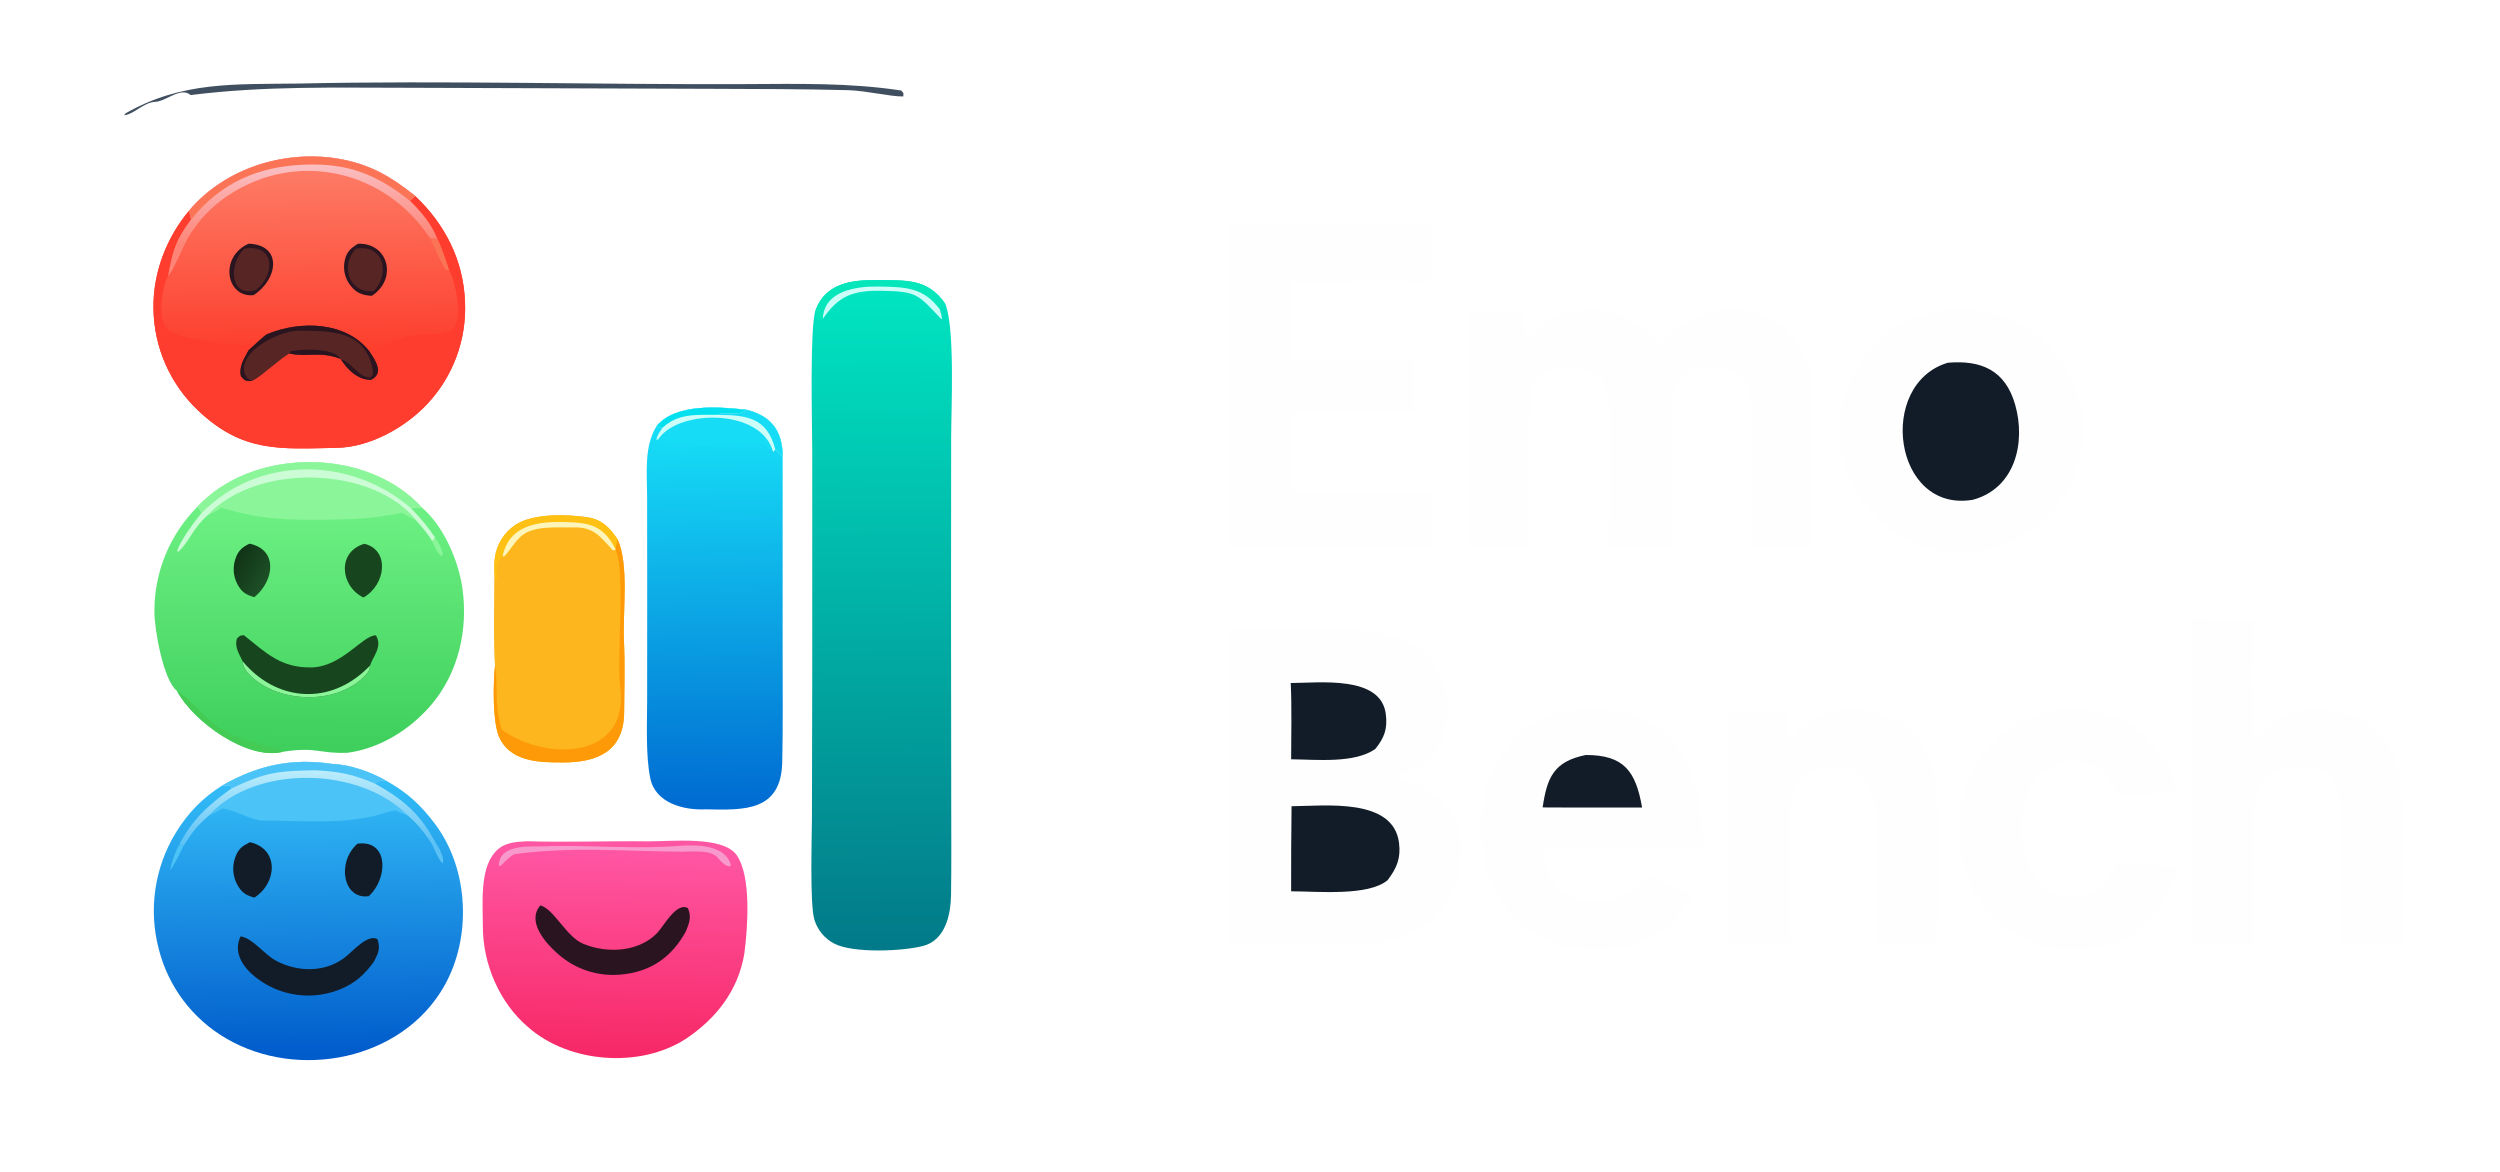
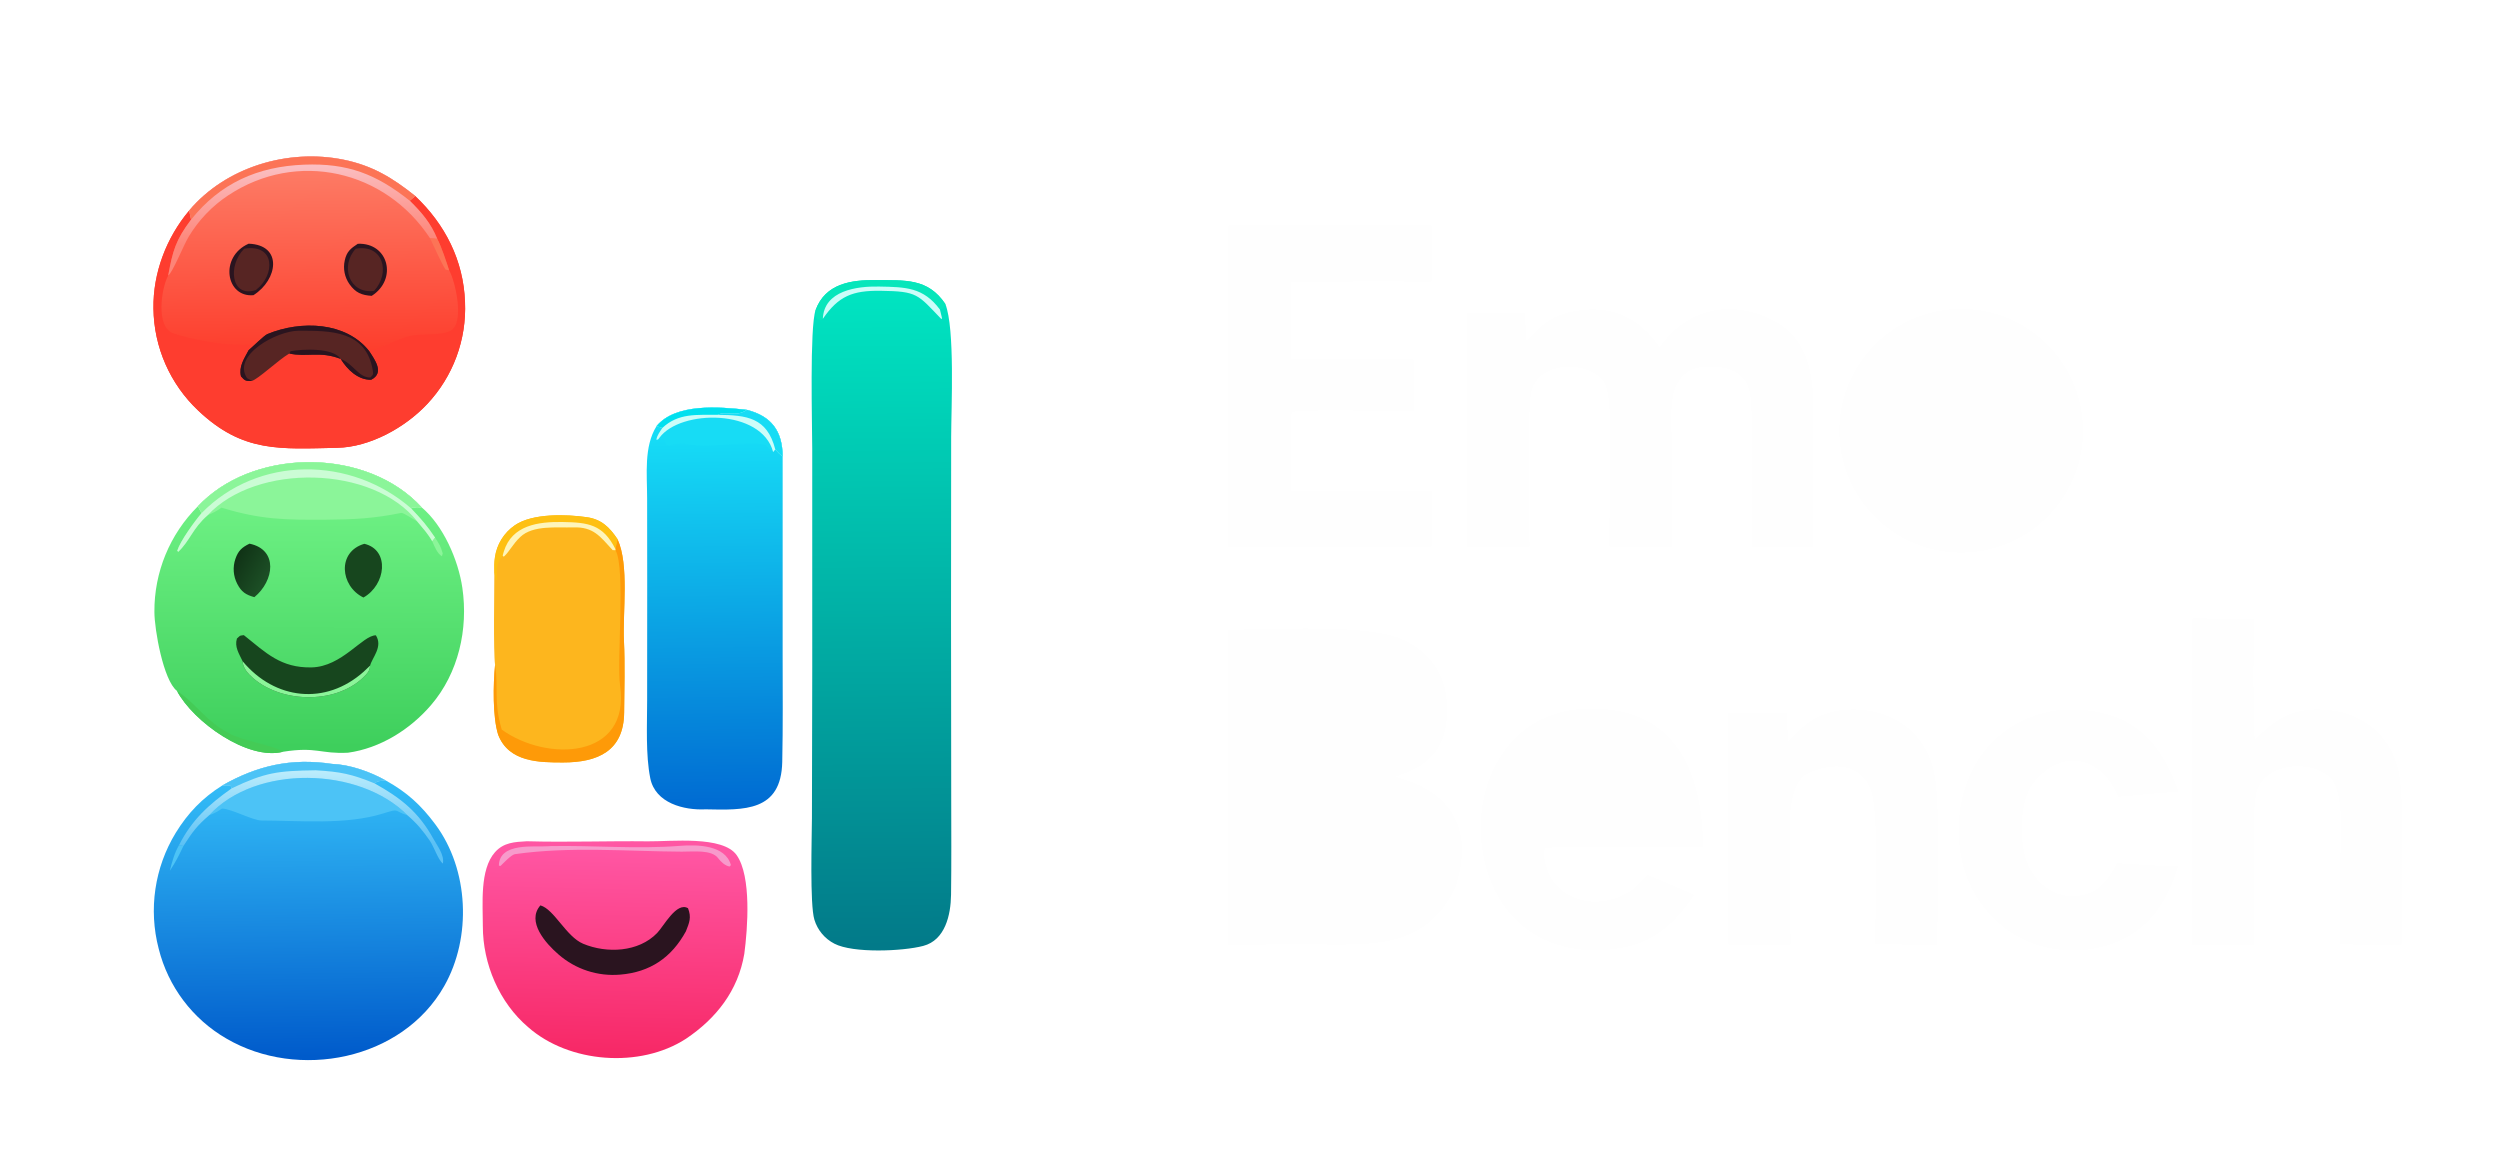
<svg xmlns="http://www.w3.org/2000/svg" version="1.1" style="display: block;" viewBox="250 600 1600 750" width="1024" height="480" preserveAspectRatio="xMidYMid meet">
  <defs>
    <linearGradient id="Gradient1" gradientUnits="userSpaceOnUse" x1="641.059" y1="1275.08" x2="644.287" y2="1144.72">
      <stop class="stop0" offset="0" stop-opacity="1" stop-color="rgb(247,40,102)" />
      <stop class="stop1" offset="1" stop-opacity="1" stop-color="rgb(255,86,163)" />
    </linearGradient>
    <linearGradient id="Gradient2" gradientUnits="userSpaceOnUse" x1="708.713" y1="1116.09" x2="705.31" y2="879.55">
      <stop class="stop0" offset="0" stop-opacity="1" stop-color="rgb(0,107,210)" />
      <stop class="stop1" offset="1" stop-opacity="1" stop-color="rgb(22,220,246)" />
    </linearGradient>
    <linearGradient id="Gradient3" gradientUnits="userSpaceOnUse" x1="400.547" y1="958.234" x2="420.019" y2="969.515">
      <stop class="stop0" offset="0" stop-opacity="1" stop-color="rgb(16,51,22)" />
      <stop class="stop1" offset="1" stop-opacity="1" stop-color="rgb(28,78,37)" />
    </linearGradient>
    <linearGradient id="Gradient4" gradientUnits="userSpaceOnUse" x1="446.71" y1="1077.9" x2="447.238" y2="925.184">
      <stop class="stop0" offset="0" stop-opacity="1" stop-color="rgb(62,207,92)" />
      <stop class="stop1" offset="1" stop-opacity="1" stop-color="rgb(109,240,131)" />
    </linearGradient>
    <linearGradient id="Gradient5" gradientUnits="userSpaceOnUse" x1="445.527" y1="755.285" x2="444.495" y2="706.798">
      <stop class="stop0" offset="0" stop-opacity="1" stop-color="rgb(253,132,119)" />
      <stop class="stop1" offset="1" stop-opacity="1" stop-color="rgb(251,190,193)" />
    </linearGradient>
    <linearGradient id="Gradient6" gradientUnits="userSpaceOnUse" x1="448.244" y1="824.475" x2="446.952" y2="710.921">
      <stop class="stop0" offset="0" stop-opacity="1" stop-color="rgb(253,62,45)" />
      <stop class="stop1" offset="1" stop-opacity="1" stop-color="rgb(253,122,100)" />
    </linearGradient>
    <linearGradient id="Gradient7" gradientUnits="userSpaceOnUse" x1="447.003" y1="1140.32" x2="446.819" y2="1094.01">
      <stop class="stop0" offset="0" stop-opacity="1" stop-color="rgb(91,193,245)" />
      <stop class="stop1" offset="1" stop-opacity="1" stop-color="rgb(186,236,252)" />
    </linearGradient>
    <linearGradient id="Gradient8" gradientUnits="userSpaceOnUse" x1="448.318" y1="1276.11" x2="445.844" y2="1101.29">
      <stop class="stop0" offset="0" stop-opacity="1" stop-color="rgb(0,91,203)" />
      <stop class="stop1" offset="1" stop-opacity="1" stop-color="rgb(51,188,247)" />
    </linearGradient>
    <linearGradient id="Gradient9" gradientUnits="userSpaceOnUse" x1="815.081" y1="1205.16" x2="811.889" y2="787.924">
      <stop class="stop0" offset="0" stop-opacity="1" stop-color="rgb(2,122,137)" />
      <stop class="stop1" offset="1" stop-opacity="1" stop-color="rgb(0,228,193)" />
    </linearGradient>
  </defs>
  <path transform="translate(0,0)" fill="url(#Gradient9)" d="M 771.956 798.503 C 778.178 781.428 794.819 779.046 810.803 779.26 C 829.009 779.504 843.817 777.788 855.066 794.633 C 861.208 810.518 858.809 860.337 858.742 879.784 L 858.663 995.578 L 858.782 1110.79 C 858.821 1131.4 858.946 1152.25 858.674 1172.65 C 858.501 1185.64 854.887 1201.69 840.915 1205.37 C 827.637 1208.87 795.929 1210.15 784.044 1203.97 C 777.848 1200.8 773.212 1195.25 771.208 1188.59 C 768.234 1178.86 769.574 1136.24 769.64 1123.59 L 769.839 1026.85 L 769.828 887.092 C 769.814 872.036 768.131 809.736 771.956 798.503 z" />
  <path transform="translate(0,0)" fill="rgb(6,230,187)" d="M 771.956 798.503 C 778.178 781.428 794.819 779.046 810.803 779.26 C 829.009 779.504 843.817 777.788 855.066 794.633 C 853.057 797.747 854.361 796.996 851.575 798.155 C 840.983 783.722 829.279 783.718 812.536 783.39 C 798.386 783.113 777.29 785.941 776.62 804.049 C 776.042 804.8 776.463 804.397 775.117 804.94 L 775.334 804.799 L 773.039 804.451 C 772.104 803.535 772.141 800.254 771.956 798.503 z" />
  <path transform="translate(0,0)" fill="rgb(204,253,249)" d="M 776.62 804.049 C 777.29 785.941 798.386 783.113 812.536 783.39 C 829.279 783.718 840.983 783.722 851.575 798.155 L 852.91 803.712 L 852.48 804.214 C 837.226 788.351 837.348 786.426 813.635 786.11 C 795.682 785.87 786.633 789.429 776.62 804.049 z" />
  <path transform="translate(0,0)" fill="url(#Gradient8)" d="M 392.075 1102.81 C 414.602 1089.96 436.265 1084.99 462.418 1088.89 C 473.928 1089.26 487.058 1093.96 497.039 1099.59 C 510.554 1107.12 519.429 1115.23 528.7 1127.71 C 550.147 1156.59 551.963 1199.94 534.311 1231.07 C 507.324 1278.67 440.778 1291.48 394.913 1264.69 C 373.267 1252.19 357.623 1231.44 351.561 1207.18 C 344.979 1182.01 348.909 1155.25 362.45 1133.04 C 370.254 1120.33 379.47 1110.74 392.075 1102.81 z" />
  <path transform="translate(0,0)" fill="rgb(76,195,246)" d="M 383.926 1121.71 C 413.518 1089.27 480.005 1090.49 510.813 1121.82 C 501.248 1118.78 506.386 1117.17 494.913 1120.71 C 471.209 1128.02 442.142 1125.17 417.379 1125.12 C 411.69 1125.11 398.416 1117.7 392.094 1117.47 C 389.575 1119.13 388.608 1119.84 385.803 1120.97 L 383.926 1121.71 z" />
  <path transform="translate(0,0)" fill="url(#Gradient7)" d="M 392.075 1102.81 C 414.602 1089.96 436.265 1084.99 462.418 1088.89 C 473.928 1089.26 487.058 1093.96 497.039 1099.59 C 494.08 1099.79 491.953 1099.52 489.781 1101.39 C 506.595 1110.76 517.862 1119.67 527.352 1136.79 C 529.894 1141.37 534.506 1147.19 533.445 1152.66 C 530.323 1150.25 527.904 1142.1 524.917 1137.82 C 520.484 1131.47 516.772 1126.91 510.813 1121.82 C 480.005 1090.49 413.518 1089.27 383.926 1121.71 C 375.856 1128.69 373.213 1132.41 367.404 1141.41 L 364.505 1141.01 C 372.774 1124.72 383.504 1114.98 398.237 1104.56 L 397.618 1102.93 C 395.187 1102.49 394.573 1102.65 392.075 1102.81 z" />
  <path transform="translate(0,0)" fill="rgb(76,195,246)" d="M 392.075 1102.81 C 414.602 1089.96 436.265 1084.99 462.418 1088.89 C 473.928 1089.26 487.058 1093.96 497.039 1099.59 C 494.08 1099.79 491.953 1099.52 489.781 1101.39 C 475.023 1095.33 467.711 1093.9 451.994 1092.98 C 427.619 1093.34 419.839 1094.31 398.237 1104.56 L 397.618 1102.93 C 395.187 1102.49 394.573 1102.65 392.075 1102.81 z" />
  <path transform="translate(0,0)" fill="rgb(76,195,246)" d="M 364.505 1141.01 L 367.404 1141.41 C 364.279 1147.97 362.682 1151.23 358.713 1157.28 C 360.032 1151.76 361.665 1145.91 364.505 1141.01 z" />
-   <path transform="translate(0,0)" fill="rgb(18,28,40)" d="M 403.959 1199.29 C 411.541 1200.29 418.961 1210.55 425.981 1214.47 C 440.524 1222.59 459.18 1222.7 472.168 1211.57 C 476.552 1207.81 486.1 1197.45 491.637 1201.15 C 493.473 1207.22 492.188 1209.71 489.398 1215.34 C 483.404 1223.59 477.666 1228.99 467.988 1233.04 C 454.238 1238.73 438.754 1238.51 425.166 1232.45 C 413.111 1227.05 396.92 1214.13 403.959 1199.29 z" />
-   <path transform="translate(0,0)" fill="rgb(18,28,40)" d="M 478.84 1139.91 C 479.622 1139.85 480.405 1139.8 481.188 1139.77 C 498.618 1139.25 498.155 1162.35 486.044 1173.55 C 469.571 1175.97 465.229 1151.78 478.84 1139.91 z" />
-   <path transform="translate(0,0)" fill="rgb(18,28,40)" d="M 409.976 1139 C 428.516 1143.16 427.711 1164.88 412.777 1174.48 C 407.378 1172.94 404.598 1171.29 401.78 1166.06 C 398.912 1160.7 398.47 1154.38 400.566 1148.68 C 402.596 1143.14 404.958 1141.52 409.976 1139 z" />
  <path transform="translate(0,0)" fill="url(#Gradient6)" d="M 371.048 734.774 C 394.591 706.79 434.41 695.028 469.768 702.175 C 488.262 705.913 501.281 713.843 515.716 725.428 C 534.86 743.481 546.661 766.704 547.61 793.23 C 548.699 817.412 539.952 841.005 523.363 858.633 C 509.208 873.697 486.687 886.191 465.763 886.603 C 429.4 887.317 405.52 889.919 376.883 862.795 C 358.857 845.812 348.505 822.232 348.203 797.467 C 347.854 774.726 356.454 752.118 371.048 734.774 z" />
  <path transform="translate(0,0)" fill="rgb(254,61,47)" d="M 515.716 725.428 C 534.86 743.481 546.661 766.704 547.61 793.23 C 548.699 817.412 539.952 841.005 523.363 858.633 C 509.208 873.697 486.687 886.191 465.763 886.603 C 429.4 887.317 405.52 889.919 376.883 862.795 C 358.857 845.812 348.505 822.232 348.203 797.467 C 347.854 774.726 356.454 752.118 371.048 734.774 L 372.307 740.54 C 362.486 753.578 360.541 760.467 357.636 776.351 C 353.255 784.408 349.386 809.509 361.131 813.427 C 373.861 817.673 397.122 821.784 410.495 820.542 C 409.081 822.812 409.523 821.604 409.114 824.146 C 411.58 822.078 419.066 814.662 421.176 813.79 C 442.659 804.914 471.353 805.916 486.199 824.601 C 490.11 824.751 507.111 815.607 513.31 814.783 C 520.222 813.373 532.501 814.986 538.522 811.571 C 547.633 806.405 541.19 779.241 537.426 772.983 C 535.625 767.397 532.475 757.856 529.855 752.878 C 525.714 742.763 519.86 735.952 512.227 728.458 L 515.716 725.428 z" />
  <path transform="translate(0,0)" fill="rgb(87,37,35)" d="M 409.114 824.146 C 411.58 822.078 419.066 814.662 421.176 813.79 C 442.659 804.914 471.353 805.916 486.199 824.601 C 489.931 830.328 496.214 838.676 487.513 843.06 C 479.068 843.203 472.283 836.534 468.048 829.721 C 454.649 824.481 446.127 828.792 435.159 826.231 C 427.647 830.731 415.501 842.484 411.055 843.86 C 407.141 843.948 406.617 843.549 404.225 840.841 C 402.74 834.598 406.159 829.774 409.114 824.146 z" />
  <path transform="translate(0,0)" fill="rgb(42,20,31)" d="M 409.114 824.146 C 411.58 822.078 419.066 814.662 421.176 813.79 C 442.659 804.914 471.353 805.916 486.199 824.601 C 489.931 830.328 496.214 838.676 487.513 843.06 C 479.068 843.203 472.283 836.534 468.048 829.721 C 476.399 833.038 479.365 841.584 487.006 841.641 C 488.498 840.048 489.049 840.001 488.621 837.312 C 484.504 811.394 461.423 811.645 441.096 811.67 C 427.345 811.686 398.331 827.26 408.098 842.003 L 409.326 842.681 C 410.76 843.487 410.275 843.08 411.055 843.86 C 407.141 843.948 406.617 843.549 404.225 840.841 C 402.74 834.598 406.159 829.774 409.114 824.146 z" />
  <path transform="translate(0,0)" fill="rgb(42,20,31)" d="M 435.159 826.231 L 435.945 824.769 C 443.681 823.37 463.261 822.378 468.048 829.721 C 454.649 824.481 446.127 828.792 435.159 826.231 z" />
  <path transform="translate(0,0)" fill="url(#Gradient5)" d="M 371.048 734.774 C 394.591 706.79 434.41 695.028 469.768 702.175 C 488.262 705.913 501.281 713.843 515.716 725.428 L 512.227 728.458 C 519.86 735.952 525.714 742.763 529.855 752.878 L 525.257 752.53 C 496.515 708.758 440.043 695.924 396.146 724.978 C 385.804 731.793 377.131 740.852 370.771 751.48 C 367.321 757.216 360.613 774.216 357.636 776.351 C 360.541 760.467 362.486 753.578 372.307 740.54 L 371.048 734.774 z" />
  <path transform="translate(0,0)" fill="rgb(252,116,86)" d="M 371.048 734.774 C 394.591 706.79 434.41 695.028 469.768 702.175 C 488.262 705.913 501.281 713.843 515.716 725.428 L 512.227 728.458 C 490.785 711.424 472.547 704.303 444.659 705.383 C 414.963 706.533 390.948 717.208 372.307 740.54 L 371.048 734.774 z" />
  <path transform="translate(0,0)" fill="rgb(252,116,86)" d="M 529.855 752.878 C 532.475 757.856 535.625 767.397 537.426 772.983 L 535.13 772.511 C 532.354 768.082 527.707 757.666 525.257 752.53 L 529.855 752.878 z" />
  <path transform="translate(0,0)" fill="rgb(42,20,31)" d="M 409.134 755.965 C 431.137 756.751 427.845 779.051 412.205 788.923 C 394.556 790.517 390.216 764.35 409.134 755.965 z" />
  <path transform="translate(0,0)" fill="rgb(87,37,35)" d="M 406.303 759.175 C 426.191 755.823 426.402 775.91 413.74 785.631 C 397.701 790.917 395.624 769.684 406.303 759.175 z" />
  <path transform="translate(0,0)" fill="rgb(42,20,31)" d="M 478.996 756.014 C 498.735 755.205 504.56 778.754 487.889 789.35 C 481.459 788.914 477.629 787.394 473.694 781.915 C 470.579 777.513 469.464 772.002 470.622 766.735 C 471.868 761.004 474.377 759.052 478.996 756.014 z" />
  <path transform="translate(0,0)" fill="rgb(87,37,35)" d="M 477.664 759.198 C 495.424 756.004 500.003 774.774 489.39 786.156 C 473.487 788.308 467.485 770.264 477.664 759.198 z" />
  <path transform="translate(0,0)" fill="url(#Gradient4)" d="M 376.659 923.999 C 377.648 922.962 378.664 921.951 379.707 920.967 C 416.048 886.356 485.568 887.258 519.821 924.675 C 533.672 936.239 543.322 958.394 545.916 976.267 C 549.738 1002.6 543.475 1030.75 525.834 1051.29 C 512.407 1066.92 493.327 1078.88 472.713 1081.74 C 454.98 1082.65 452.71 1077.72 431.144 1081.13 C 408.515 1086.93 373.608 1061.82 363.27 1042.19 C 354.556 1035.49 348.813 1002.85 348.817 991.564 C 348.65 966.218 358.683 941.869 376.659 923.999 z" />
  <path transform="translate(0,0)" fill="rgb(139,245,153)" d="M 376.659 923.999 C 377.648 922.962 378.664 921.951 379.707 920.967 C 416.048 886.356 485.568 887.258 519.821 924.675 C 517.092 925.349 517.26 925.265 514.472 924.724 L 513.08 925.324 C 519.786 932.42 523.002 936.033 528.47 944.101 L 526.643 946.419 C 523.939 941.637 520.599 937.99 517.086 933.771 C 515.064 932.666 508.031 927.995 506.838 928.241 C 489.677 931.79 476.212 932.482 458.889 932.609 C 432.764 932.802 416.801 932.587 391.755 924.885 C 388.119 927.445 387.073 927.877 382.948 929.711 C 373.26 938.108 371.711 945.892 364.047 953.195 L 363.441 952.437 C 365.38 946.225 374.633 933.493 379.011 928.401 L 376.659 923.999 z" />
  <path transform="translate(0,0)" fill="rgb(203,252,213)" d="M 376.659 923.999 C 377.648 922.962 378.664 921.951 379.707 920.967 C 416.048 886.356 485.568 887.258 519.821 924.675 C 517.092 925.349 517.26 925.265 514.472 924.724 L 513.08 925.324 C 519.786 932.42 523.002 936.033 528.47 944.101 L 526.643 946.419 C 523.939 941.637 520.599 937.99 517.086 933.771 C 488.874 897.705 414.041 896.227 382.948 929.711 C 373.26 938.108 371.711 945.892 364.047 953.195 L 363.441 952.437 C 365.38 946.225 374.633 933.493 379.011 928.401 L 376.659 923.999 z" />
  <path transform="translate(0,0)" fill="rgb(139,245,153)" d="M 376.659 923.999 C 377.648 922.962 378.664 921.951 379.707 920.967 C 416.048 886.356 485.568 887.258 519.821 924.675 C 517.092 925.349 517.26 925.265 514.472 924.724 L 513.08 925.324 C 474.595 891.8 415.184 891.36 379.011 928.401 L 376.659 923.999 z" />
  <path transform="translate(0,0)" fill="rgb(68,203,86)" d="M 363.27 1042.19 L 364.294 1042.89 C 376.29 1051.17 381.459 1061.15 396.228 1069.18 C 406.316 1074.67 425.105 1076.9 431.144 1081.13 C 408.515 1086.93 373.608 1061.82 363.27 1042.19 z" />
  <path transform="translate(0,0)" fill="rgb(139,245,153)" d="M 528.47 944.101 C 531.22 948.488 531.972 949.311 533.343 954.168 L 532.852 955.984 C 529.958 954.46 527.97 949.554 526.643 946.419 L 528.47 944.101 z" />
  <path transform="translate(0,0)" fill="rgb(23,70,30)" d="M 405.268 1023.19 C 402.898 1018.19 400.006 1013.94 401.63 1008.66 C 404.279 1006.38 402.814 1007 406.057 1006.49 C 420.377 1017.95 429.744 1027.51 449.346 1027.14 C 468.855 1026.77 482.062 1006.53 490.565 1006.6 C 495.204 1013.95 488.171 1020.86 486.876 1025.97 C 486.563 1028.53 486.147 1029.69 484.314 1031.7 C 466.938 1050.83 430.963 1050.47 411.956 1033.97 C 408.643 1031.1 405.482 1027.54 405.268 1023.19 z" />
  <path transform="translate(0,0)" fill="rgb(139,245,153)" d="M 405.268 1023.19 C 425.941 1047.96 458.379 1051.67 482.819 1029.83 C 484.208 1028.59 485.561 1027.3 486.876 1025.97 C 486.563 1028.53 486.147 1029.69 484.314 1031.7 C 466.938 1050.83 430.963 1050.47 411.956 1033.97 C 408.643 1031.1 405.482 1027.54 405.268 1023.19 z" />
  <path transform="translate(0,0)" fill="rgb(23,70,30)" d="M 483.189 948.033 C 499.681 951.976 496.951 974.365 482.606 982.416 C 467.649 975.148 465.626 953.111 483.189 948.033 z" />
  <path transform="translate(0,0)" fill="url(#Gradient3)" d="M 409.681 947.947 C 428.184 951.757 425.53 971.766 412.795 982.19 C 407.352 980.663 404.502 978.876 401.847 973.684 C 399.28 968.739 398.85 962.958 400.658 957.687 C 402.481 952.371 404.874 950.299 409.681 947.947 z" />
  <path transform="translate(0,0)" fill="rgb(254,254,254)" d="M 1035.69 1002.97 C 1063.87 1003.17 1124.28 998.803 1147.55 1009.26 C 1159.18 1014.49 1168.96 1023.6 1173.29 1035.79 C 1177.3 1047.07 1177.35 1065.05 1171.85 1075.95 C 1165.79 1087.99 1154.93 1093.27 1142.7 1097.11 C 1180.17 1106.64 1193.47 1132.07 1181.3 1168.28 C 1161.93 1208.31 1126.57 1204.43 1088.62 1204.41 L 1035.71 1204.54 C 1036.68 1138.38 1035.93 1069.26 1035.69 1002.97 z" />
-   <path transform="translate(0,0)" fill="rgb(18,28,40)" d="M 1076.6 1115.99 C 1098.2 1115.8 1141.71 1110.45 1145.37 1139.41 C 1146.62 1149.29 1143.94 1155.54 1138.1 1163.28 C 1125.84 1173.66 1093.59 1170.48 1076.32 1170.43 C 1076.28 1152.29 1076.37 1134.14 1076.6 1115.99 z" />
-   <path transform="translate(0,0)" fill="rgb(18,28,40)" d="M 1076.07 1037.14 C 1094.59 1037.05 1133.76 1032.12 1136.91 1056.97 C 1138.1 1066.37 1136.02 1072.15 1130.19 1079.33 C 1116.98 1088.7 1092.63 1086.12 1076.33 1085.94 C 1076.37 1070.38 1076.8 1052.51 1076.07 1037.14 z" />
  <path transform="translate(0,0)" fill="url(#Gradient2)" d="M 670.173 872.741 C 682.461 857.934 710.266 860.335 728.008 862.307 C 743.787 866.337 750.785 875.888 750.904 892.147 L 750.89 1018.5 C 750.913 1041.53 751.133 1064.88 750.637 1087.67 C 749.945 1119.53 726.226 1118.48 701.636 1117.97 C 687.783 1118.66 669.378 1114.08 666.167 1098.04 C 663.166 1083.05 664.169 1063.96 664.167 1048.38 L 664.212 972.495 L 664.161 918.828 C 664.161 903.424 661.986 885.957 670.173 872.741 z" />
  <path transform="translate(0,0)" fill="rgb(23,220,245)" d="M 670.173 872.741 C 682.461 857.934 710.266 860.335 728.008 862.307 C 743.787 866.337 750.785 875.888 750.904 892.147 C 749.033 890.873 747.767 889.304 746.181 887.643 L 744.817 889.307 C 742.586 888.034 740.404 884.787 739.417 884.611 C 723.395 881.764 705.465 887.398 689.252 884.223 C 682.532 882.907 679.909 885.565 676.597 884.88 L 674.791 880.99 L 672.035 880.163 C 670.911 881.556 671.612 881.183 670.028 881.451 C 670.734 878.278 672.144 876.59 673.914 873.876 L 670.173 872.741 z" />
  <path transform="translate(0,0)" fill="rgb(204,253,249)" d="M 670.173 872.741 C 682.461 857.934 710.266 860.335 728.008 862.307 C 743.787 866.337 750.785 875.888 750.904 892.147 C 749.033 890.873 747.767 889.304 746.181 887.643 L 744.817 889.307 C 737.455 861.441 685.328 861.915 672.035 880.163 C 670.911 881.556 671.612 881.183 670.028 881.451 C 670.734 878.278 672.144 876.59 673.914 873.876 L 670.173 872.741 z" />
  <path transform="translate(0,0)" fill="rgb(1,224,239)" d="M 670.173 872.741 C 682.461 857.934 710.266 860.335 728.008 862.307 C 720.715 867.276 714.916 862.621 709.247 865.492 C 696.004 865.602 684.164 864.21 673.914 873.876 L 670.173 872.741 z" />
  <path transform="translate(0,0)" fill="rgb(23,220,245)" d="M 728.008 862.307 C 743.787 866.337 750.785 875.888 750.904 892.147 C 749.033 890.873 747.767 889.304 746.181 887.643 C 740.945 867.07 727.85 865.696 709.247 865.492 C 714.916 862.621 720.715 867.276 728.008 862.307 z" />
  <path transform="translate(0,0)" fill="rgb(254,254,254)" d="M 1312.14 822.235 C 1314.03 819.578 1317.17 815.862 1319.5 813.484 C 1329.33 803.471 1342.78 797.832 1356.82 797.835 C 1370.17 797.774 1386.48 803.615 1395.89 813.036 C 1414.14 831.312 1410.32 862.766 1410.3 886.778 C 1410.19 907.827 1410.26 928.876 1410.51 949.924 L 1370.97 949.979 L 1371.08 889.431 C 1371.1 877.897 1371.56 866.275 1370.39 854.823 C 1369.42 841.47 1360.59 835.366 1347.75 834.763 C 1338.69 834.338 1330.89 835.024 1325.08 842.94 C 1318.89 851.373 1319.69 862.891 1319.74 872.72 C 1319.82 890.344 1319.89 907.912 1319.97 925.5 L 1320.02 949.914 L 1280.07 949.979 L 1280.12 887.485 C 1280.14 876.547 1281.87 850.16 1275.35 842.872 C 1263.84 830.027 1231.66 831.584 1229.58 853.391 C 1228.37 865.999 1228.65 876.25 1228.68 888.419 L 1228.89 949.951 L 1188.88 949.982 L 1188.87 800.201 L 1225.81 800.05 C 1226.25 806.093 1226.58 812.144 1226.81 818.198 C 1238.97 805.523 1244.99 800.62 1262.93 798.365 C 1284.29 796.142 1300.33 804.927 1312.14 822.235 z" />
  <path transform="translate(0,0)" fill="url(#Gradient1)" d="M 587.181 1138.4 C 612.869 1139.14 638.981 1138.14 664.547 1138.45 C 679.346 1138.62 712.57 1134.7 721.447 1147.27 C 731.051 1160.86 728.495 1194.26 726.363 1210.41 C 722.389 1234.11 708.271 1251.88 689.02 1264.81 C 659.626 1283.91 614.165 1280.46 588.014 1257.38 C 569.575 1241.73 558.971 1216.86 559.019 1192.7 C 559.046 1178.72 556.912 1156.59 566.776 1145.43 C 572.355 1139.12 579.414 1138.85 587.181 1138.4 z" />
  <path transform="translate(0,0)" fill="rgb(42,20,31)" d="M 595.858 1179.44 C 604.648 1181.86 612.31 1199.42 623.196 1203.99 C 638.246 1210.31 658.7 1209.47 670.597 1197.09 C 674.937 1192.57 683.006 1176.98 690.321 1181.25 C 692.641 1187.12 691.203 1190.4 688.982 1196.04 C 679.816 1212.79 666.164 1222.17 646.949 1223.76 C 632.567 1225 618.3 1220.33 607.432 1210.83 C 599.291 1203.81 586.781 1189.81 595.858 1179.44 z" />
  <path transform="translate(0,0)" fill="rgb(247,154,203)" d="M 602.235 1141.5 C 629.319 1140.95 657.632 1143.54 685.15 1141.34 C 696.183 1140.46 714.279 1140.75 717.789 1153.66 L 716.919 1154.58 C 714.066 1154.07 711.385 1151.61 709.58 1149.21 C 705.412 1143.68 694.064 1145.08 686.25 1145.06 C 650.613 1144.84 615.051 1141.64 579.578 1146.65 C 577.322 1146.97 572.098 1152.45 570.395 1154.17 L 569.278 1154.04 C 569.469 1138.85 592.222 1142.27 601.277 1141.58 L 602.235 1141.5 z" />
  <path transform="translate(0,0)" fill="rgb(254,254,254)" d="M 1494.51 798.425 C 1537.23 792.542 1576.62 822.447 1582.42 865.177 C 1588.23 907.907 1558.25 947.235 1515.51 952.96 C 1472.88 958.671 1433.68 928.787 1427.89 886.169 C 1422.1 843.552 1451.91 804.293 1494.51 798.425 z" />
-   <path transform="translate(0,0)" fill="rgb(18,28,40)" d="M 1496.61 832.159 C 1518.08 830.307 1533.39 837.036 1539.67 858.898 C 1546.69 883.319 1539.64 912.535 1512.67 919.851 C 1461.62 928.549 1451 845.675 1496.61 832.159 z" />
  <path transform="translate(0,0)" fill="rgb(254,254,254)" d="M 1036.04 744.261 L 1166.16 744.212 L 1166.17 780.393 C 1136.84 779.782 1105.63 780.334 1076.16 780.348 L 1076.25 830.07 L 1154.86 830.066 C 1154.7 841.123 1154.7 852.183 1154.88 863.241 C 1135.63 863.246 1094.29 861.743 1077.48 863.471 C 1075.6 865.856 1076.27 865.941 1076.21 869.75 L 1076.15 914.011 L 1166.21 913.992 L 1166.16 949.932 L 1035.98 949.941 L 1036.04 744.261 z" />
  <path transform="translate(0,0)" fill="rgb(254,254,254)" d="M 1652.96 995.818 L 1692.68 995.911 C 1692.04 1020.15 1691.91 1049.61 1692.97 1073.7 C 1703.95 1062.21 1714.61 1054.49 1731.3 1054.08 C 1746.31 1053.71 1760.56 1057.75 1771.47 1068.45 C 1777.73 1074.6 1782.18 1082.34 1784.36 1090.83 C 1788.18 1105.16 1787.17 1130.28 1787.14 1145.83 L 1787.11 1204.59 L 1747.57 1204.45 C 1747.92 1186.7 1747.72 1168.3 1747.78 1150.5 C 1747.94 1138.02 1750.6 1107.63 1741.77 1098.19 C 1729.67 1085.26 1696.67 1087.99 1693.66 1109.42 C 1691.92 1121.71 1692.42 1133.24 1692.45 1145.71 L 1692.69 1204.67 C 1679.61 1204.39 1666.04 1204.56 1652.92 1204.55 L 1652.96 995.818 z" />
  <path transform="translate(0,0)" fill="rgb(254,254,254)" d="M 1256.26 1054.27 C 1317.36 1047.8 1339.42 1086.79 1339.99 1142.31 L 1276.19 1142.08 C 1267.39 1142.05 1246.06 1141.41 1238.83 1142.96 C 1238.08 1144.43 1237.99 1144.72 1238.1 1146.36 C 1240.15 1175.95 1271.68 1185.02 1294.22 1169.76 C 1298.34 1166.97 1301.06 1163.54 1304.25 1159.87 L 1314.26 1164 L 1334.28 1172.69 C 1322.55 1190.12 1309.76 1202.48 1288.41 1206.51 C 1267.8 1210.3 1246.48 1207.86 1228.91 1195.91 C 1194.22 1172.34 1188.43 1115.56 1211.61 1082.25 C 1222.73 1066.28 1237.08 1057.63 1256.26 1054.27 z" />
-   <path transform="translate(0,0)" fill="rgb(18,28,40)" d="M 1264.89 1083.2 C 1289.45 1083.14 1296.93 1093.73 1300.94 1116.81 L 1275.5 1116.8 C 1262.77 1116.85 1250.03 1116.84 1237.3 1116.75 C 1240.11 1097.34 1244.59 1087.34 1264.89 1083.2 z" />
  <path transform="translate(0,0)" fill="rgb(254,254,254)" d="M 1429.58 1054.28 C 1431.53 1054.14 1433.49 1054.07 1435.45 1054.05 C 1449.92 1053.95 1464.33 1058.68 1474.64 1069.17 C 1480.75 1075.5 1485.09 1083.33 1487.21 1091.87 C 1490.96 1106.42 1490.07 1131.33 1490.05 1147 L 1489.98 1204.68 C 1476.82 1204.41 1463.23 1204.51 1450.04 1204.45 C 1450.11 1185.39 1452.99 1117.94 1447 1104.4 C 1444.45 1098.62 1439.92 1093.98 1433.91 1091.86 C 1425.31 1088.83 1413.91 1091.42 1406 1095.41 C 1392.52 1105.02 1395.8 1131.99 1395.83 1147.24 L 1395.93 1204.66 C 1382.81 1204.39 1369.18 1204.54 1356.02 1204.52 L 1356.03 1056.2 C 1368.45 1055.98 1381.31 1056.13 1393.76 1056.13 L 1394.15 1074.52 C 1405.98 1062.41 1412.34 1056.94 1429.58 1054.28 z" />
  <path transform="translate(0,0)" fill="rgb(253,182,30)" d="M 566.379 966.409 C 566.304 963.021 566.266 960.055 566.752 956.68 C 567.938 948.356 572.566 940.914 579.506 936.168 C 590.709 928.424 612.424 929.084 625.648 931.012 C 635 932.376 640.189 937.57 645.209 945.058 C 652.83 961.681 648.425 991.704 649.34 1010.35 C 650.036 1024.55 649.578 1042 649.454 1055.97 C 649.236 1080.6 632.647 1087.99 610.312 1087.97 C 595.449 1087.96 575.658 1087.99 568.83 1070.22 C 565.215 1058.87 565.63 1037.93 566.843 1025.49 C 565.669 1017.29 566.381 976.663 566.379 966.409 z" />
  <path transform="translate(0,0)" fill="rgb(254,154,8)" d="M 645.209 945.058 C 652.83 961.681 648.425 991.704 649.34 1010.35 C 650.036 1024.55 649.578 1042 649.454 1055.97 C 649.236 1080.6 632.647 1087.99 610.312 1087.97 C 595.449 1087.96 575.658 1087.99 568.83 1070.22 C 565.215 1058.87 565.63 1037.93 566.843 1025.49 C 569.212 1040.85 565.705 1048.19 571.104 1066.94 C 600.121 1087.88 653.566 1085.89 646.855 1038.88 C 644.588 1023 650.509 963.624 643.913 952.143 L 643.847 951.363 L 645.209 945.058 z" />
  <path transform="translate(0,0)" fill="rgb(254,192,18)" d="M 566.379 966.409 C 566.304 963.021 566.266 960.055 566.752 956.68 C 567.938 948.356 572.566 940.914 579.506 936.168 C 590.709 928.424 612.424 929.084 625.648 931.012 C 635 932.376 640.189 937.57 645.209 945.058 L 643.847 951.363 L 643.913 952.143 L 642.098 952.068 C 633.976 943.192 629.793 937.146 617.005 937.524 C 606.323 937.839 591.171 935.953 583.044 943.604 C 578.115 948.243 576.214 952.828 572.411 956.313 L 571.709 955.557 C 567.242 961.926 568.04 962.587 568.039 971.448 L 567.383 971.142 C 567.307 970.753 567.23 970.365 567.153 969.976 L 566.379 966.409 z" />
  <path transform="translate(0,0)" fill="rgb(254,245,187)" d="M 571.709 955.557 C 571.939 954.704 572.182 953.854 572.437 953.008 C 577.605 936.053 594.572 933.842 609.903 934.08 C 626.552 934.337 635.945 935.652 643.847 951.363 L 643.913 952.143 L 642.098 952.068 C 633.976 943.192 629.793 937.146 617.005 937.524 C 606.323 937.839 591.171 935.953 583.044 943.604 C 578.115 948.243 576.214 952.828 572.411 956.313 L 571.709 955.557 z" />
  <path transform="translate(0,0)" fill="rgb(254,254,254)" d="M 1568.34 1054.34 C 1608.53 1052.1 1631.36 1068.96 1644.18 1106.73 C 1632.07 1107.32 1617.87 1108.89 1605.63 1109.94 C 1595.67 1085.27 1570.83 1077.83 1552.11 1100.2 C 1543.29 1110.75 1542.85 1130.26 1545.04 1143.53 C 1548.22 1162.73 1564.4 1177.88 1584.82 1172.4 C 1594.94 1169.76 1600.28 1160.99 1605.03 1152.39 C 1609.04 1152.84 1613.77 1152.98 1617.86 1153.21 C 1625.78 1154 1635.8 1154.14 1643.9 1154.47 C 1640.36 1165.48 1637.98 1171.87 1631.41 1181.46 C 1610.28 1212.36 1563.36 1216.32 1533.91 1194.55 C 1517.68 1182.44 1507.07 1164.26 1504.5 1144.17 C 1498.57 1100.08 1522.47 1060.13 1568.34 1054.34 z" />
-   <path transform="translate(0,0)" fill="rgb(64,79,96)" d="M 440.765 653.472 C 535.716 651.4 631.292 654.232 726.285 653.83 C 760.133 653.687 793.268 652.817 826.816 657.931 C 828.607 660.115 828.175 658.89 828.12 661.739 C 820.228 661.913 804.017 658.008 792.962 657.719 C 763.516 656.948 734.188 656.957 704.75 656.844 L 511.975 656.181 C 463.908 656.201 419.826 654.872 372.013 660.843 C 365.591 655.353 356.469 664.816 349.507 665.157 C 341.767 665.536 336.216 672.906 329.553 673.779 L 330.361 672.547 C 366.308 651.929 400.694 654.04 440.765 653.472 z" />
</svg>
